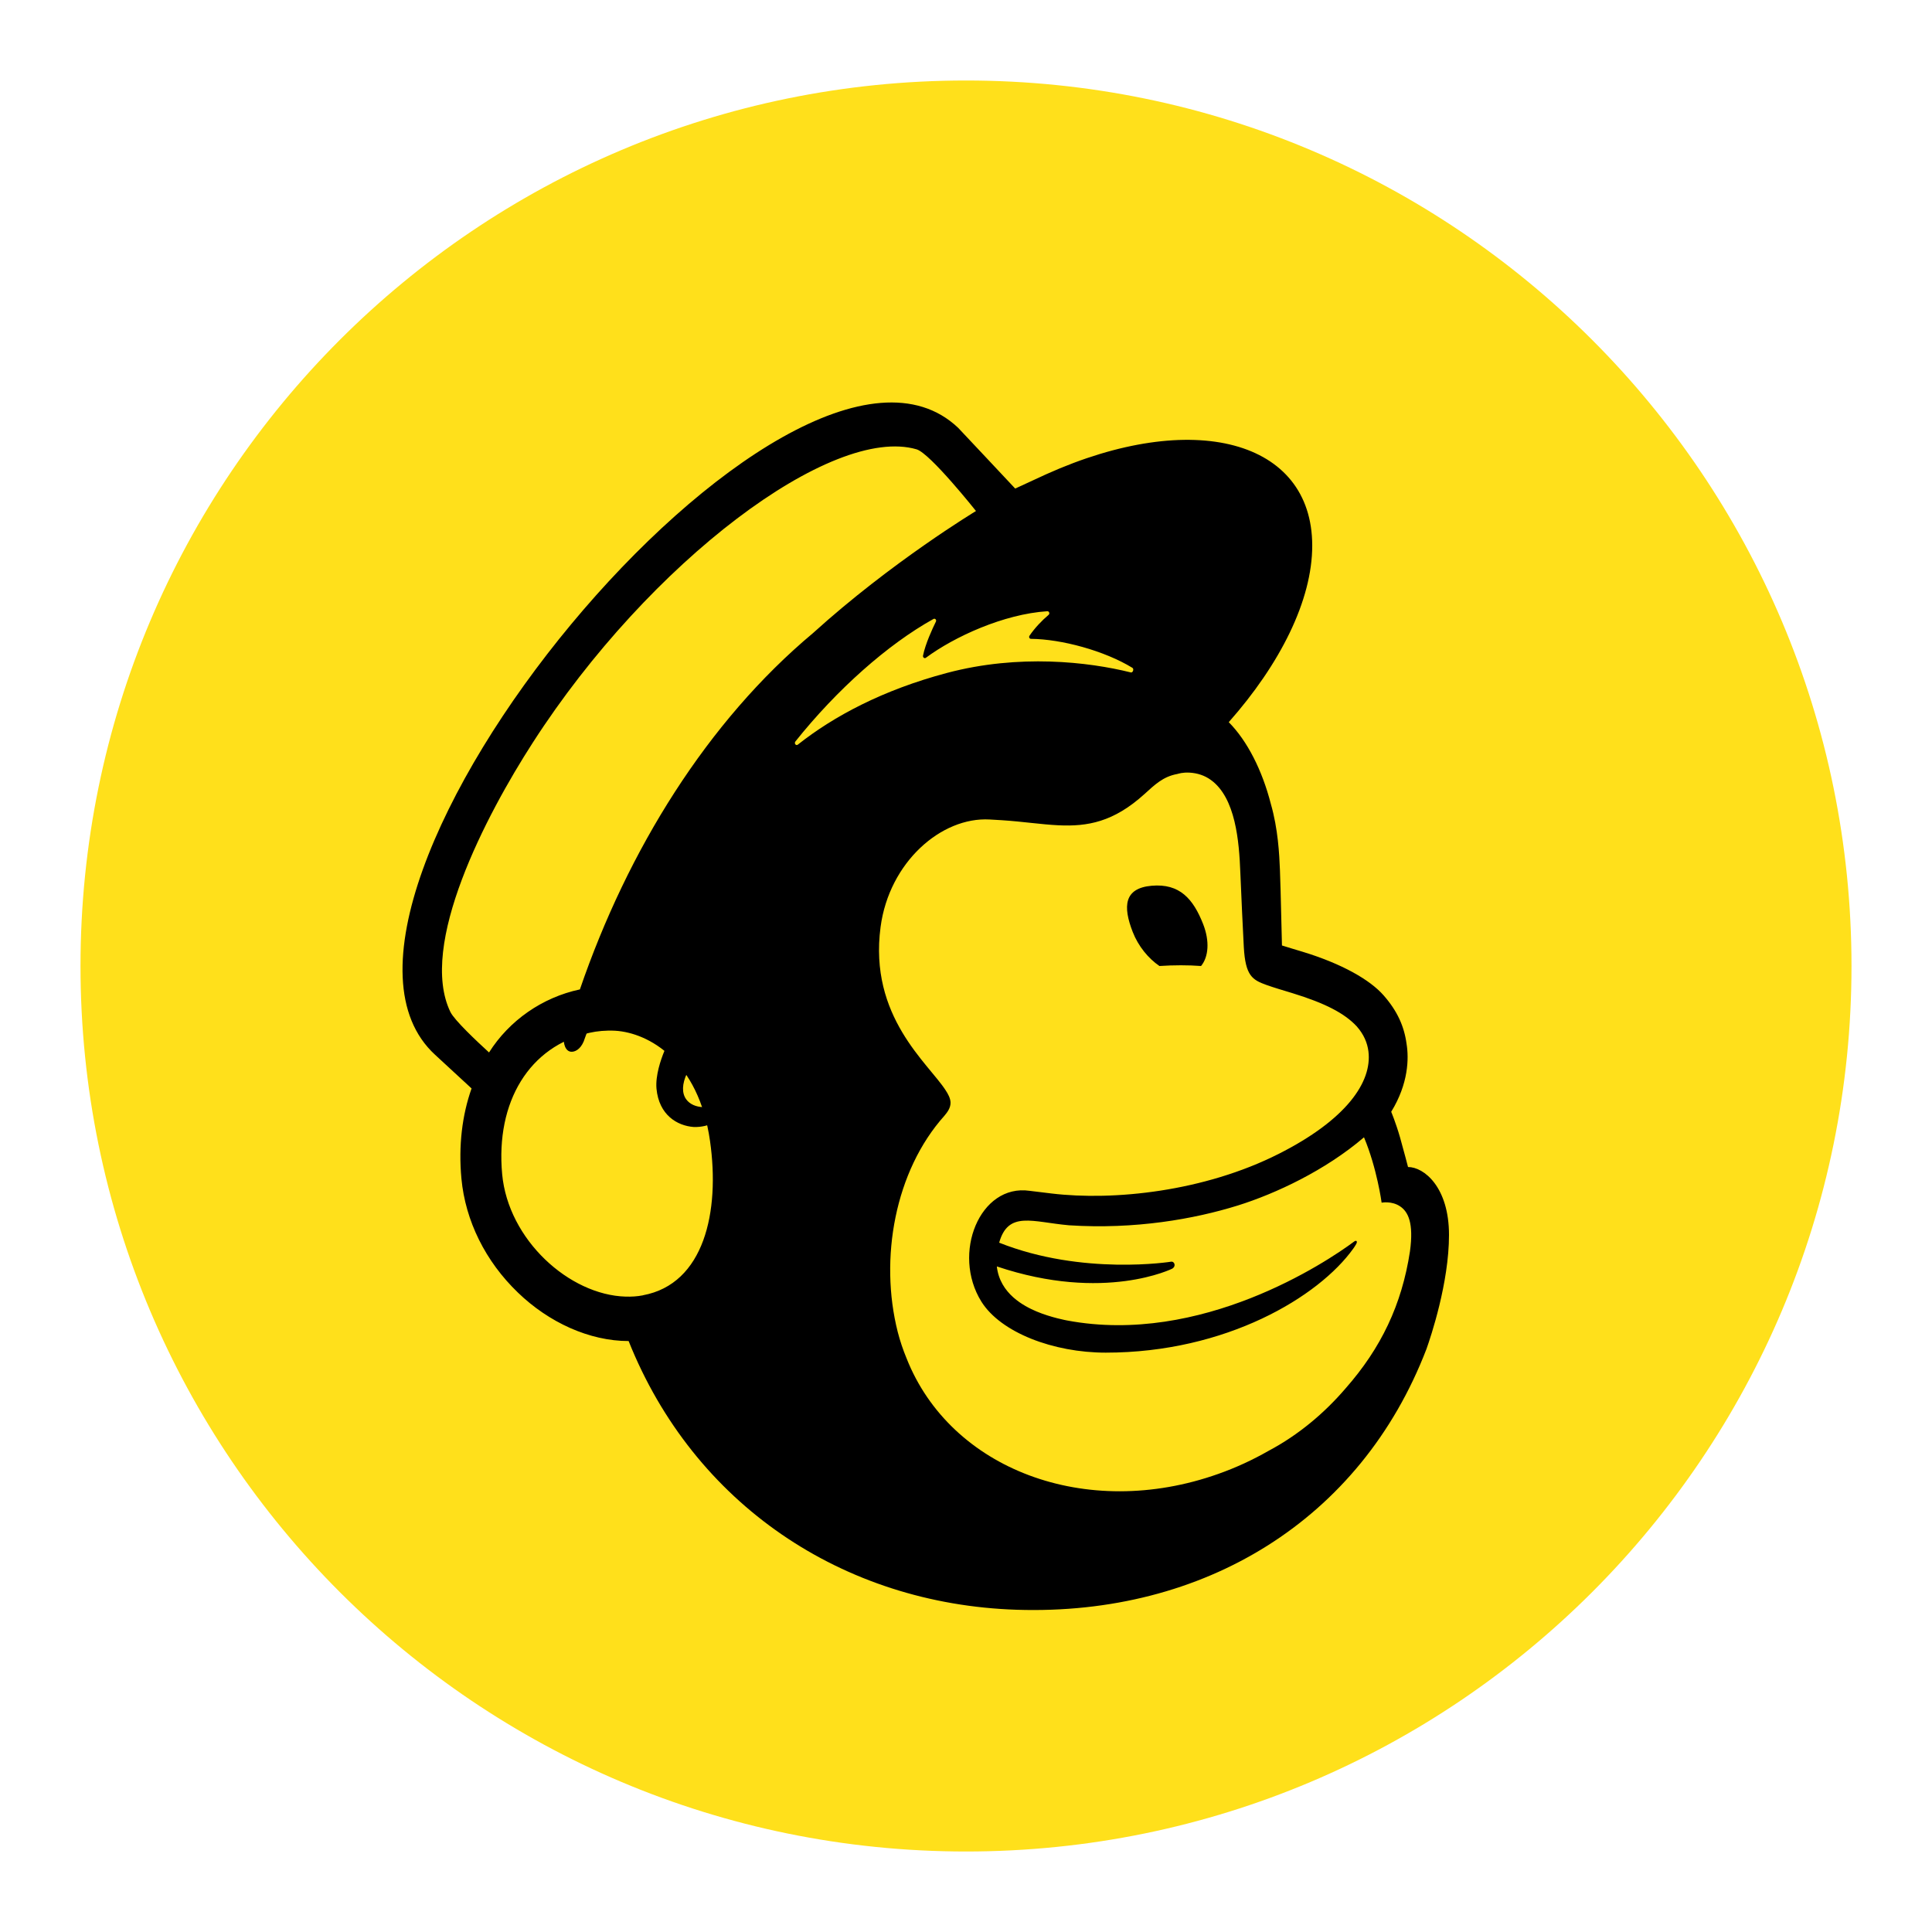
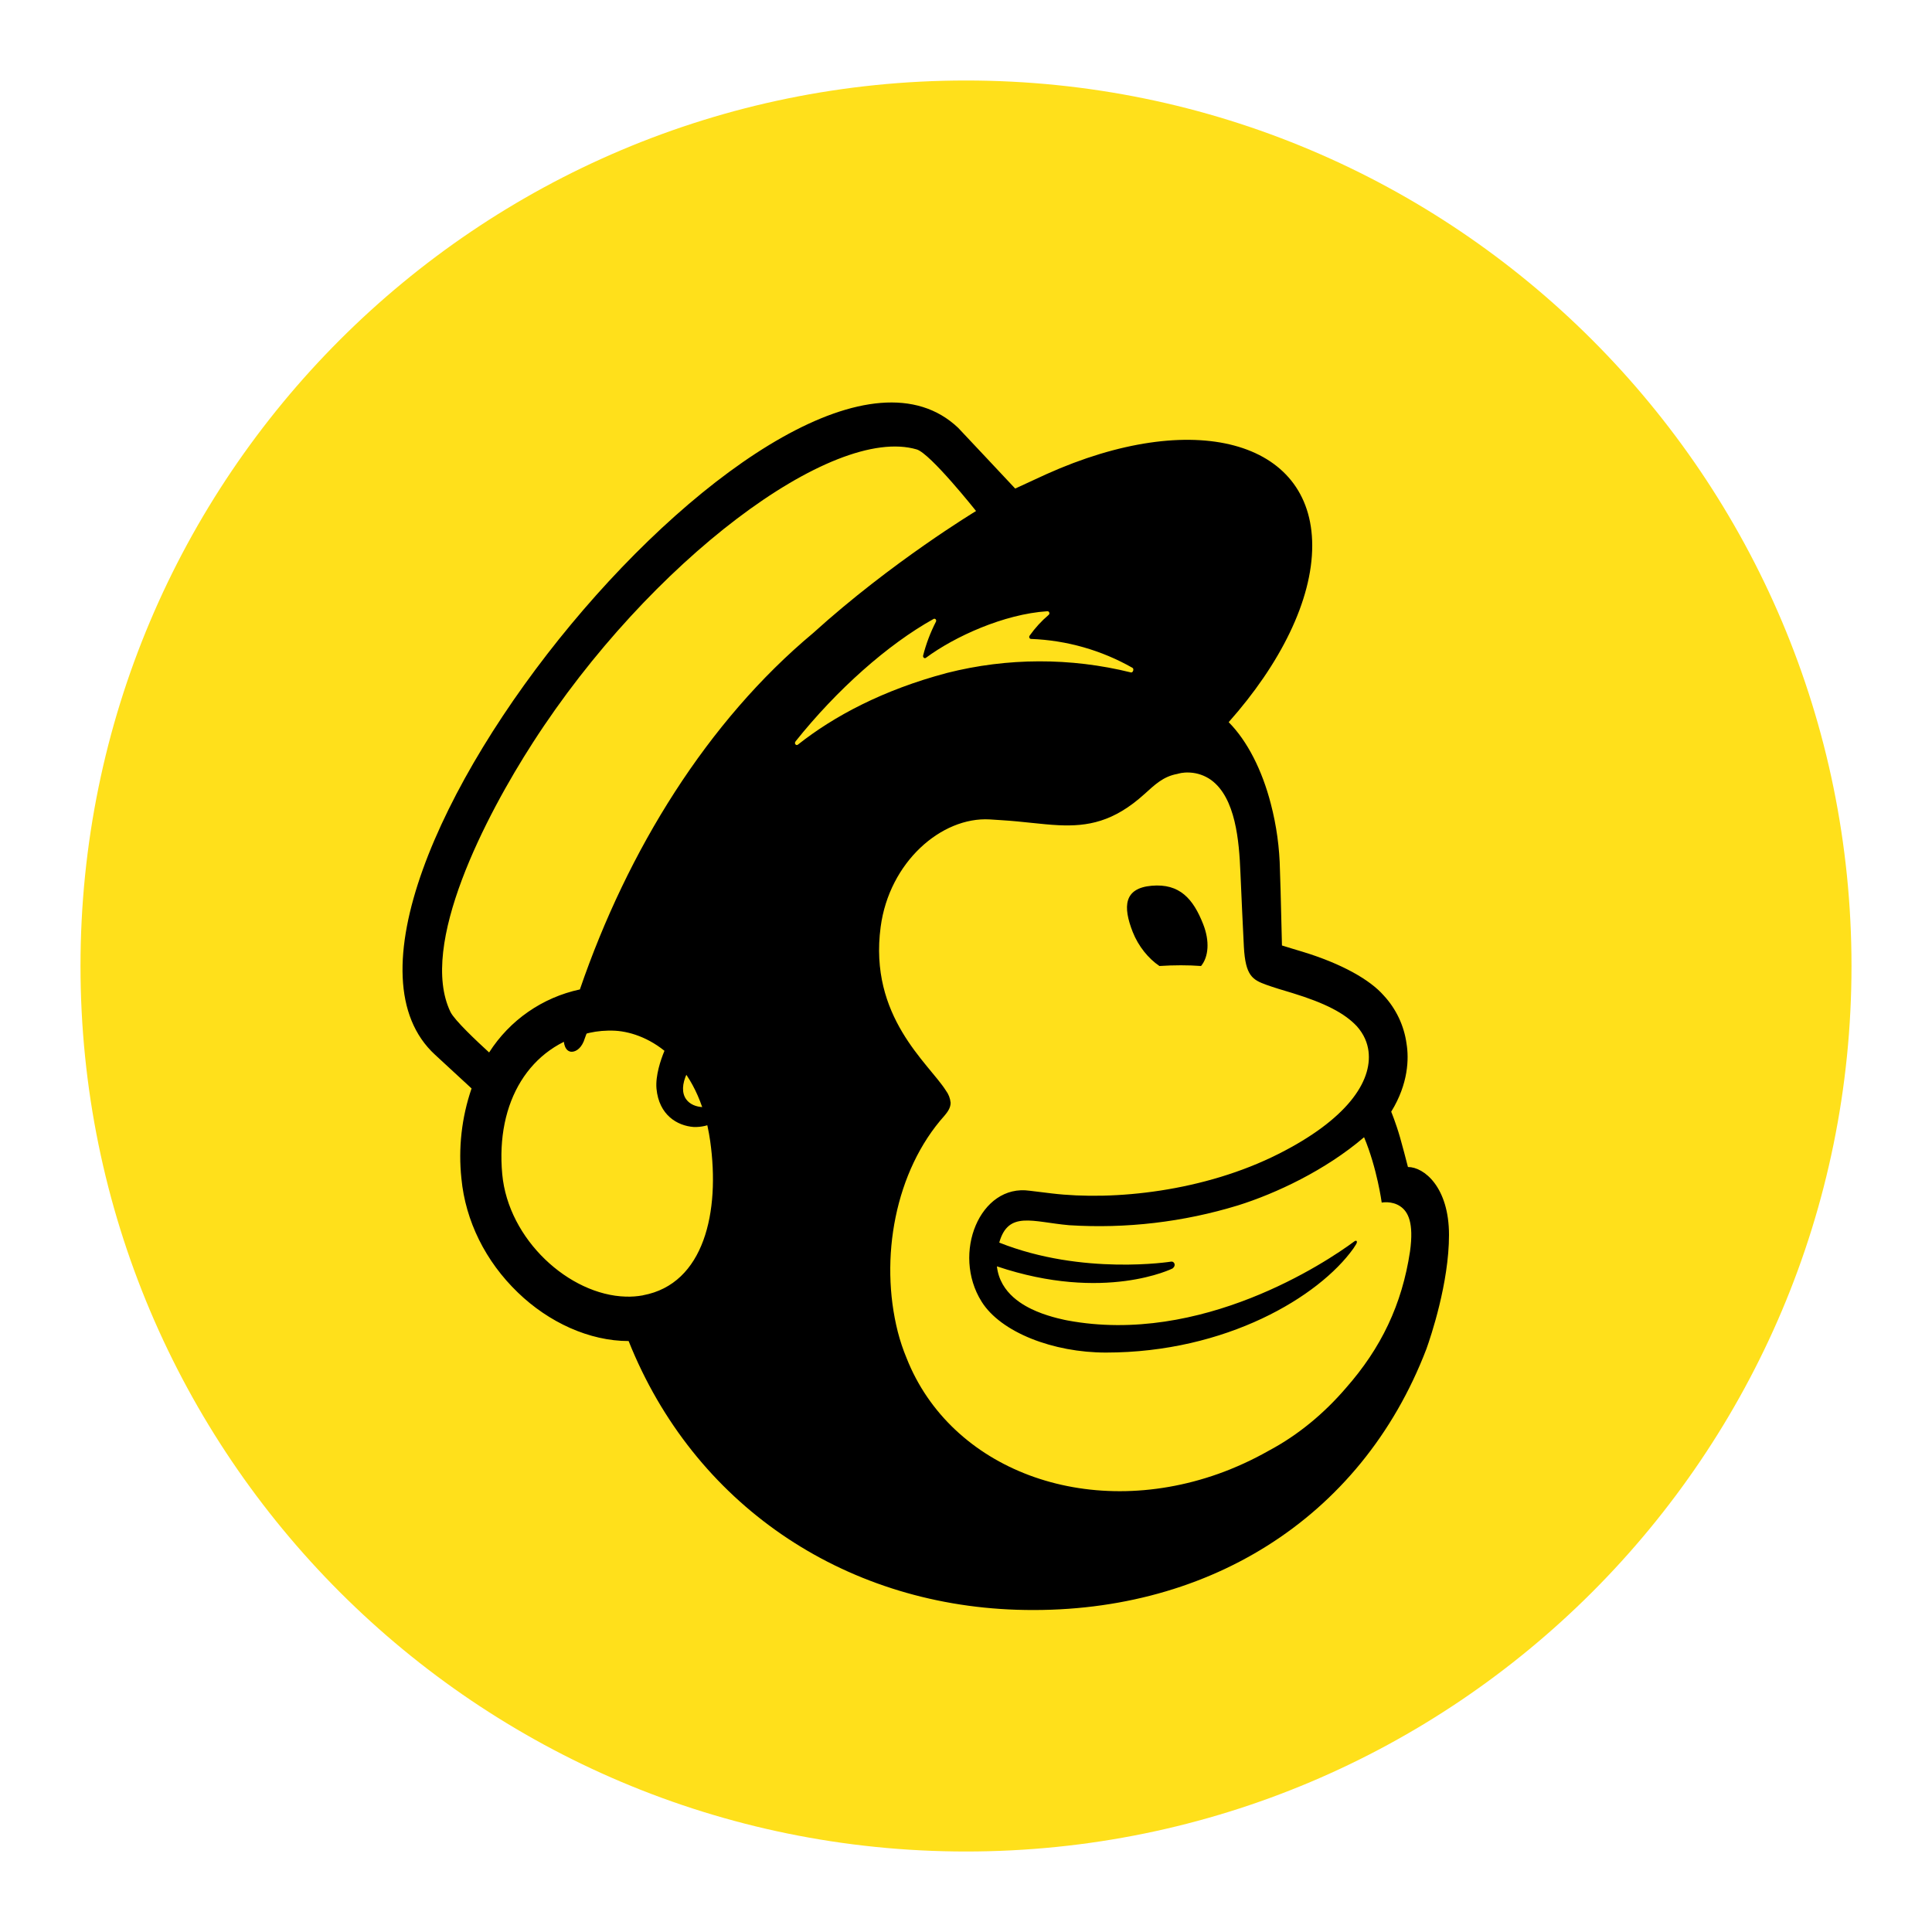
- <svg xmlns="http://www.w3.org/2000/svg" width="24" height="24" viewBox="0 0 24 24" fill="none">
-   <path d="M12 23C18.075 23 23 18.075 23 12C23 5.925 18.075 1 12 1C5.925 1 1 5.925 1 12C1 18.075 5.925 23 12 23Z" fill="#FFE01B" />
-   <path d="M14.403 12C14.585 11.988 14.76 11.988 14.92 12C15.013 11.887 15.029 11.692 14.946 11.48C14.822 11.164 14.653 10.973 14.307 11.003C13.961 11.033 13.948 11.261 14.071 11.577C14.14 11.754 14.265 11.906 14.403 12Z" fill="black" />
-   <path d="M8.983 13.752C8.952 13.718 8.901 13.728 8.852 13.738C8.818 13.745 8.779 13.754 8.736 13.753C8.645 13.751 8.568 13.716 8.525 13.657C8.468 13.58 8.472 13.464 8.534 13.333C8.542 13.315 8.552 13.295 8.563 13.274C8.663 13.075 8.83 12.741 8.642 12.425C8.502 12.186 8.272 12.037 7.996 12.006C7.731 11.976 7.458 12.063 7.284 12.235C7.01 12.505 6.967 12.872 7.019 13.001C7.039 13.049 7.069 13.062 7.091 13.065C7.138 13.07 7.207 13.04 7.251 12.937C7.254 12.929 7.258 12.918 7.263 12.903C7.283 12.848 7.318 12.746 7.377 12.664C7.448 12.565 7.558 12.497 7.688 12.473C7.82 12.447 7.955 12.47 8.068 12.536C8.26 12.648 8.334 12.858 8.252 13.059C8.209 13.162 8.141 13.36 8.155 13.523C8.186 13.853 8.414 13.985 8.618 14C8.816 14.006 8.955 13.907 8.991 13.834C9.011 13.791 8.994 13.765 8.982 13.754L8.983 13.752Z" fill="black" />
-   <path d="M17.491 14.497C17.485 14.474 17.445 14.319 17.392 14.13C17.338 13.943 17.282 13.811 17.282 13.811C17.498 13.46 17.502 13.146 17.473 12.968C17.443 12.748 17.358 12.559 17.188 12.365C17.018 12.171 16.67 11.972 16.181 11.823C16.125 11.806 15.941 11.751 15.925 11.745C15.923 11.734 15.911 11.087 15.9 10.81C15.892 10.609 15.876 10.296 15.787 9.987C15.68 9.57 15.495 9.204 15.264 8.971C15.902 8.25 16.302 7.457 16.301 6.776C16.299 5.467 14.82 5.071 12.997 5.891C12.995 5.892 12.614 6.068 12.611 6.069C12.609 6.067 11.913 5.324 11.902 5.314C9.824 3.345 3.327 11.196 5.405 13.103L5.858 13.521C5.741 13.852 5.694 14.232 5.732 14.641C5.781 15.165 6.03 15.669 6.434 16.057C6.817 16.427 7.321 16.659 7.809 16.659C8.618 18.684 10.464 19.927 12.63 19.997C14.952 20.072 16.902 18.887 17.72 16.758C17.773 16.609 18 15.936 18 15.341C18 14.747 17.69 14.497 17.491 14.497H17.491ZM7.987 16.091C7.916 16.105 7.844 16.109 7.772 16.107C7.071 16.087 6.313 15.4 6.238 14.586C6.155 13.686 6.577 12.993 7.327 12.829C7.416 12.809 7.525 12.798 7.641 12.804C8.061 12.829 8.679 13.18 8.82 14.173C8.946 15.053 8.747 15.949 7.988 16.09L7.987 16.091ZM7.203 12.291C6.737 12.39 6.326 12.677 6.075 13.074C5.925 12.937 5.645 12.674 5.595 12.571C5.194 11.743 6.033 10.133 6.62 9.223C8.068 6.975 10.337 5.274 11.387 5.582C11.558 5.635 12.124 6.348 12.124 6.348C12.124 6.348 11.074 6.981 10.1 7.864C8.788 8.961 7.798 10.558 7.204 12.29L7.203 12.291ZM14.567 15.755C14.582 15.748 14.593 15.729 14.591 15.711C14.589 15.687 14.57 15.67 14.549 15.673C14.549 15.673 13.45 15.85 12.412 15.437C12.525 15.037 12.826 15.181 13.28 15.221C14.1 15.274 14.834 15.144 15.377 14.975C15.847 14.828 16.464 14.539 16.944 14.128C17.106 14.514 17.163 14.94 17.163 14.94C17.163 14.94 17.288 14.915 17.393 14.986C17.491 15.052 17.564 15.19 17.515 15.545C17.414 16.209 17.154 16.748 16.718 17.244C16.452 17.555 16.129 17.826 15.76 18.022C15.564 18.134 15.356 18.231 15.135 18.309C13.489 18.894 11.805 18.251 11.261 16.872C11.218 16.768 11.181 16.659 11.152 16.546C10.921 15.636 11.117 14.546 11.732 13.86C11.769 13.816 11.808 13.764 11.808 13.699C11.808 13.645 11.776 13.588 11.749 13.547C11.534 13.209 10.79 12.631 10.939 11.514C11.046 10.712 11.692 10.146 12.294 10.18C12.345 10.183 12.396 10.186 12.447 10.189C12.708 10.206 12.935 10.242 13.15 10.252C13.509 10.269 13.833 10.212 14.216 9.865C14.345 9.748 14.448 9.647 14.624 9.615C14.642 9.611 14.688 9.593 14.78 9.598C14.873 9.604 14.962 9.631 15.042 9.689C15.349 9.911 15.393 10.449 15.408 10.842C15.417 11.067 15.442 11.61 15.451 11.765C15.471 12.122 15.557 12.172 15.731 12.235C15.829 12.27 15.92 12.296 16.054 12.337C16.461 12.462 16.702 12.587 16.853 12.749C16.943 12.85 16.986 12.957 16.999 13.06C17.047 13.439 16.727 13.909 15.882 14.335C14.959 14.801 13.838 14.919 13.063 14.826C13.004 14.819 12.793 14.793 12.792 14.793C12.172 14.702 11.819 15.572 12.191 16.169C12.431 16.553 13.084 16.803 13.736 16.803C15.233 16.803 16.384 16.109 16.812 15.509C16.825 15.491 16.826 15.489 16.846 15.456C16.867 15.421 16.85 15.402 16.823 15.422C16.474 15.682 14.921 16.715 13.259 16.404C13.259 16.404 13.057 16.368 12.873 16.29C12.726 16.227 12.421 16.074 12.383 15.732C13.724 16.183 14.568 15.757 14.568 15.757L14.567 15.755ZM9.879 9.213C10.394 8.567 11.028 8.004 11.596 7.689C11.616 7.678 11.637 7.701 11.626 7.722C11.582 7.811 11.495 8 11.466 8.145C11.462 8.167 11.485 8.184 11.502 8.171C11.855 7.909 12.47 7.628 13.009 7.593C13.033 7.591 13.044 7.623 13.026 7.638C12.944 7.707 12.854 7.801 12.789 7.897C12.778 7.913 12.788 7.936 12.807 7.936C13.185 7.939 13.719 8.083 14.067 8.296C14.09 8.31 14.073 8.36 14.047 8.353C13.521 8.222 12.659 8.122 11.765 8.359C10.966 8.571 10.356 8.898 9.911 9.25C9.889 9.268 9.862 9.235 9.88 9.213L9.879 9.213Z" fill="black" />
+ <svg xmlns="http://www.w3.org/2000/svg" width="24" height="24" fill="none" viewBox="0 0 24 24">
+   <path fill="#ffe01b" d="M12 23c6.075 0 11-4.925 11-11S18.075 1 12 1 1 5.925 1 12s4.925 11 11 11" />
+   <path fill="#000" d="M14.403 12q.275-.018.517 0c.093-.113.11-.308.026-.52-.124-.316-.293-.507-.639-.477s-.36.258-.236.574c.07.177.194.33.332.423M8.983 13.752c-.03-.034-.082-.024-.13-.014a.5.5 0 0 1-.117.015c-.091-.002-.168-.037-.211-.096-.057-.077-.053-.193.009-.324l.03-.06c.099-.198.266-.532.078-.848a.84.84 0 0 0-.646-.42.89.89 0 0 0-.712.23c-.274.27-.317.637-.265.766.02.048.05.06.072.064.047.005.116-.025.16-.128l.012-.034c.02-.055.055-.157.114-.239a.5.5 0 0 1 .31-.191.55.55 0 0 1 .38.063.41.41 0 0 1 .185.523c-.043.103-.111.301-.097.464.031.33.259.462.463.477.198.006.337-.093.373-.166.02-.043.003-.069-.009-.08z" />
+   <path fill="#000" d="M17.49 14.497a15 15 0 0 0-.098-.367c-.054-.187-.11-.32-.11-.32.216-.35.22-.664.191-.842a1.1 1.1 0 0 0-.285-.603c-.17-.194-.518-.393-1.007-.542-.056-.017-.24-.072-.256-.078-.002-.011-.014-.658-.025-.935a3.5 3.5 0 0 0-.113-.823c-.107-.417-.292-.783-.524-1.016.64-.72 1.039-1.514 1.038-2.195-.002-1.31-1.481-1.705-3.304-.885l-.386.178c-.002-.002-.698-.745-.709-.755-2.078-1.969-8.575 5.882-6.497 7.789l.453.418a2.6 2.6 0 0 0-.126 1.12c.05.524.298 1.028.702 1.416.383.37.887.602 1.375.602.809 2.025 2.655 3.268 4.82 3.338 2.323.075 4.274-1.11 5.09-3.239.054-.15.281-.822.281-1.417 0-.594-.31-.844-.509-.844m-9.503 1.594a1 1 0 0 1-.215.016c-.701-.02-1.459-.707-1.534-1.521-.083-.9.34-1.593 1.089-1.757.09-.02.198-.031.314-.025.42.025 1.038.376 1.18 1.369.125.88-.074 1.776-.833 1.917zm-.784-3.8a1.78 1.78 0 0 0-1.128.783c-.15-.137-.43-.4-.48-.503-.4-.828.438-2.438 1.025-3.348 1.448-2.248 3.717-3.949 4.767-3.64.171.052.737.765.737.765s-1.05.633-2.024 1.516C8.788 8.96 7.798 10.558 7.204 12.29m7.364 3.464a.05.05 0 0 0 .024-.044c-.002-.024-.021-.04-.042-.038 0 0-1.099.177-2.137-.236.113-.4.414-.256.868-.216a5.9 5.9 0 0 0 2.097-.246c.47-.147 1.087-.436 1.567-.847.162.386.219.812.219.812s.125-.025.23.046c.098.066.171.204.122.559-.1.664-.36 1.203-.797 1.699-.266.31-.589.582-.958.778a4 4 0 0 1-.625.287c-1.646.585-3.33-.058-3.874-1.437a2.4 2.4 0 0 1-.109-.326c-.231-.91-.035-2 .58-2.686.037-.044.076-.096.076-.16a.3.3 0 0 0-.059-.152c-.215-.34-.96-.917-.81-2.034.107-.802.753-1.368 1.355-1.334l.153.01c.261.016.489.052.703.062.36.017.683-.04 1.066-.387.13-.117.232-.218.408-.25.018-.004.064-.022.156-.017a.5.5 0 0 1 .262.091c.307.222.35.76.366 1.153.01.225.034.768.043.923.02.357.106.407.28.47.098.035.189.062.323.102.407.125.648.25.8.412.09.101.132.208.145.31.048.38-.272.85-1.117 1.276-.923.466-2.044.584-2.819.491l-.271-.033c-.62-.09-.973.78-.6 1.376.239.384.892.634 1.544.634 1.497 0 2.648-.694 3.076-1.294l.034-.053c.02-.035.004-.054-.023-.034-.35.26-1.902 1.293-3.564.982 0 0-.202-.036-.386-.114-.147-.063-.452-.216-.49-.558 1.34.451 2.185.025 2.185.025zM9.88 9.213c.515-.646 1.15-1.209 1.717-1.524.02-.011.04.012.03.033a2 2 0 0 0-.16.423c-.004.022.019.04.036.026.353-.262.968-.543 1.507-.578.024-.002.035.03.017.045a1.4 1.4 0 0 0-.237.259c-.011.016-.001.04.018.04a2.76 2.76 0 0 1 1.26.359c.023.014.006.064-.02.057a4.7 4.7 0 0 0-2.282.006c-.8.212-1.409.539-1.854.891-.022.018-.05-.015-.03-.037z" />
</svg>
